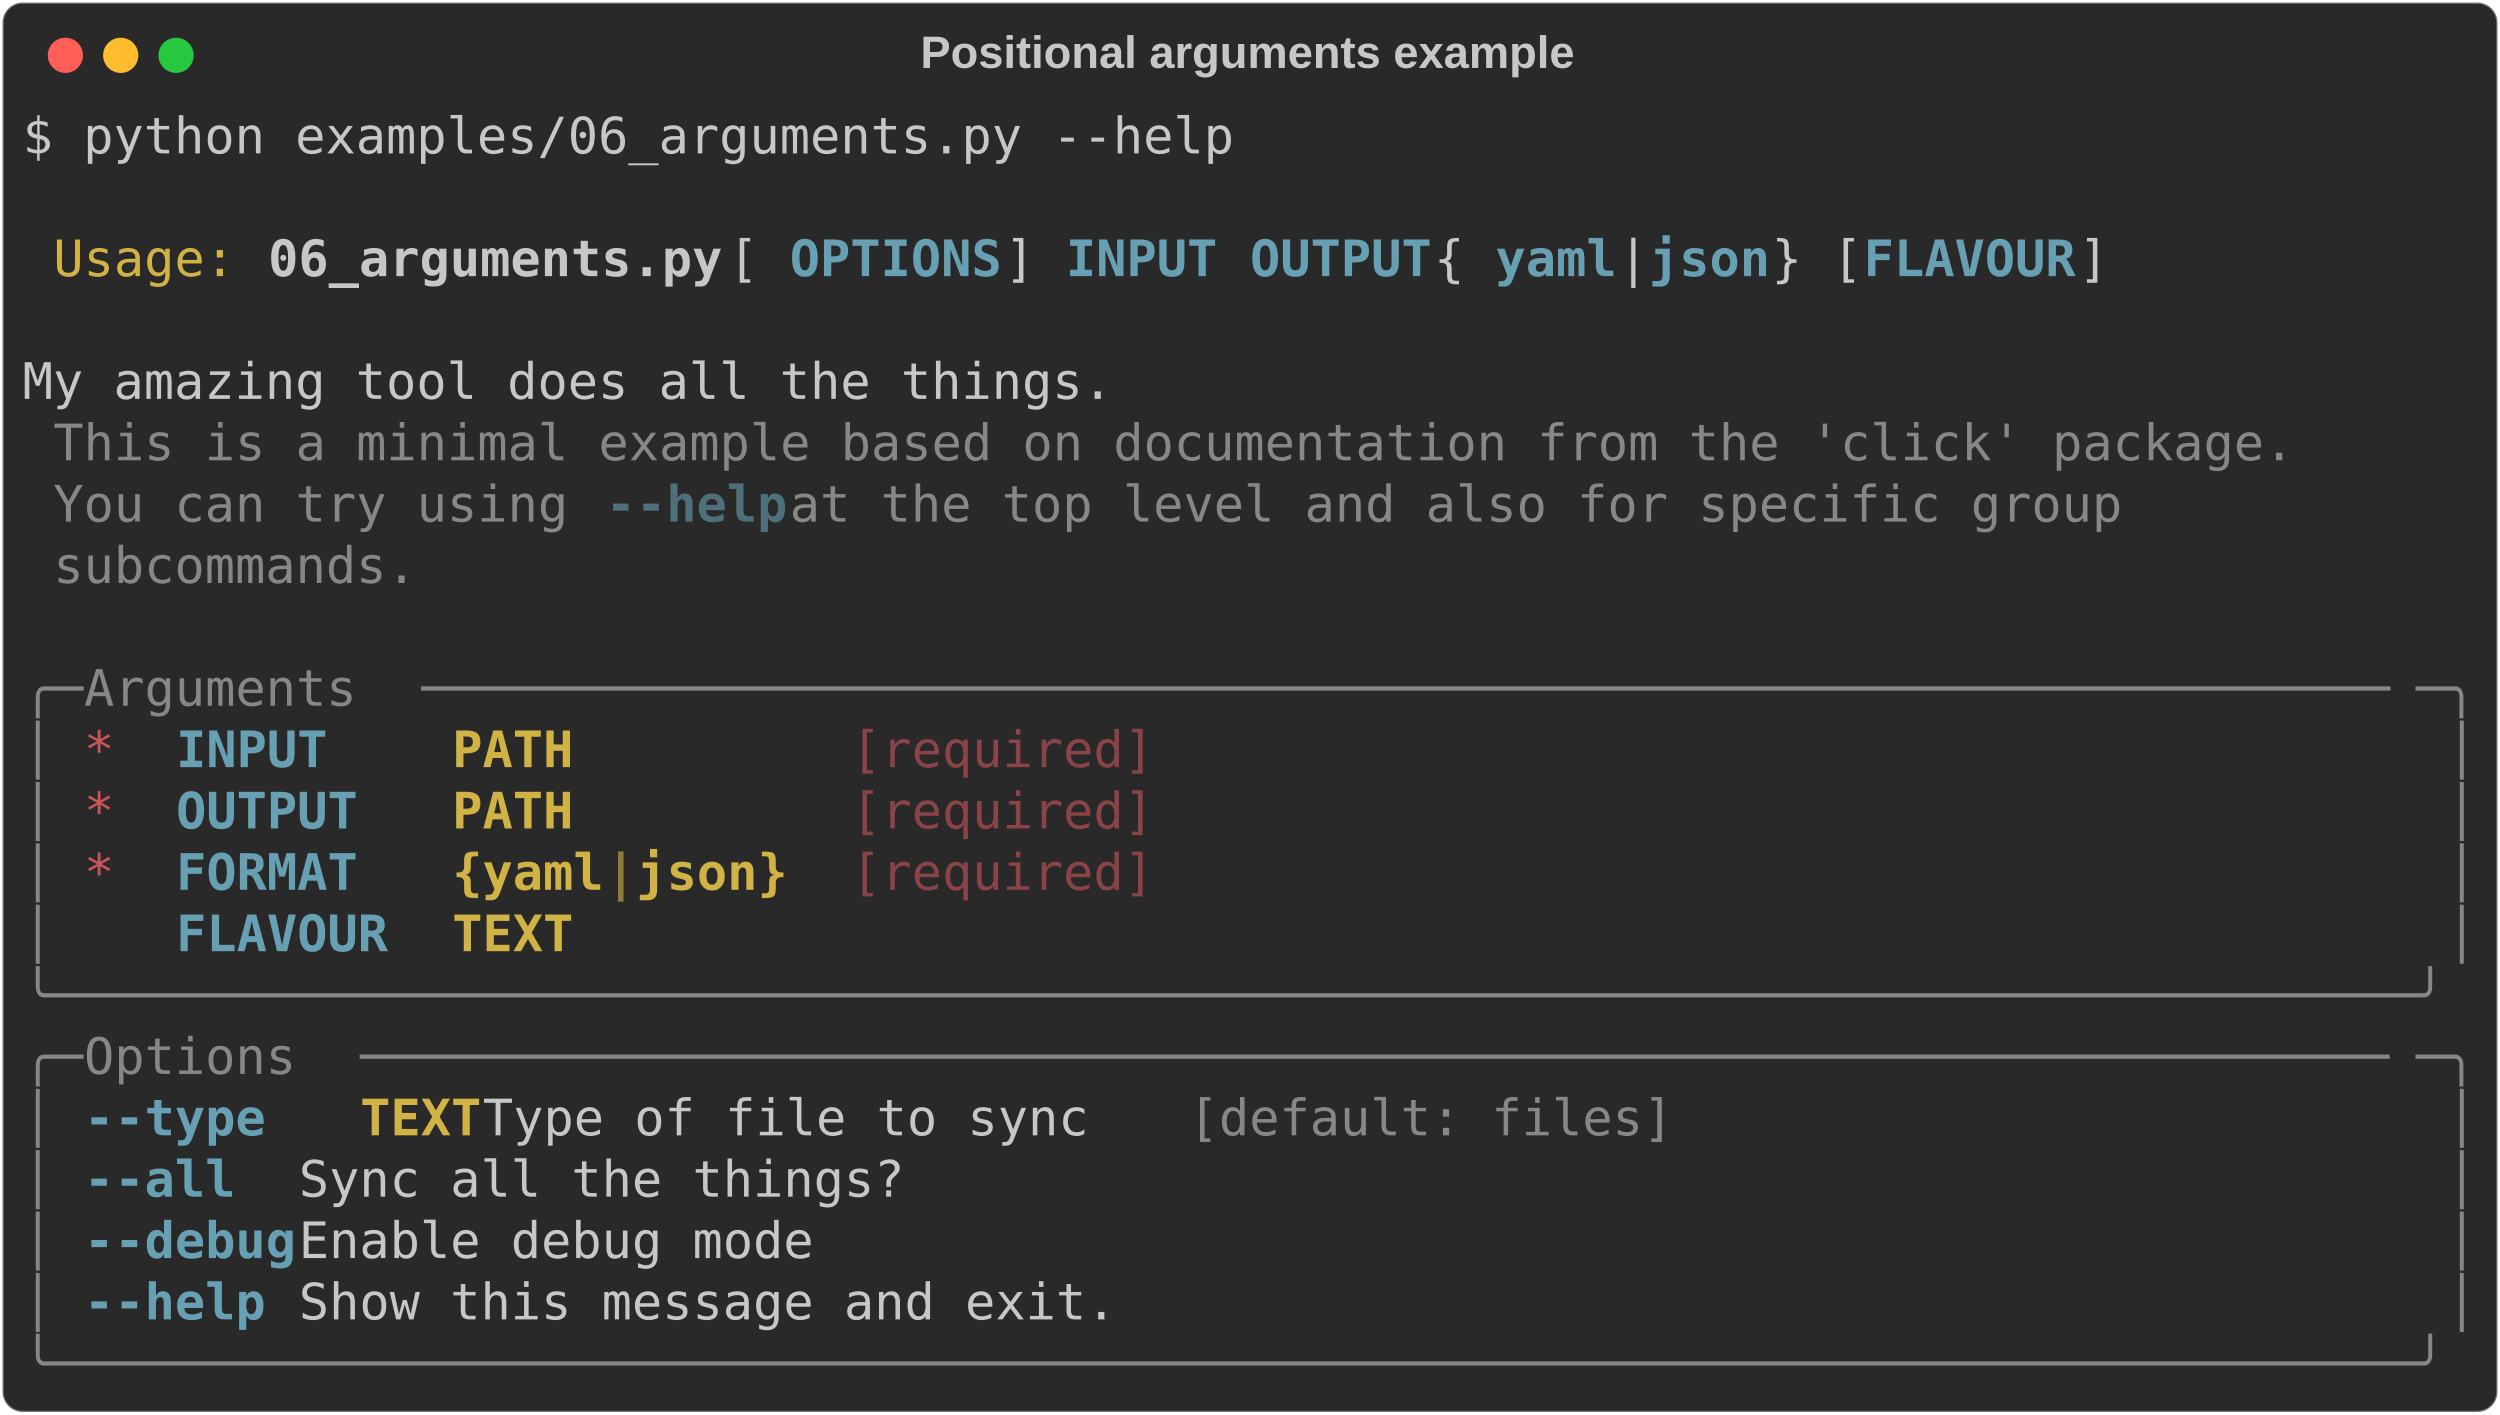
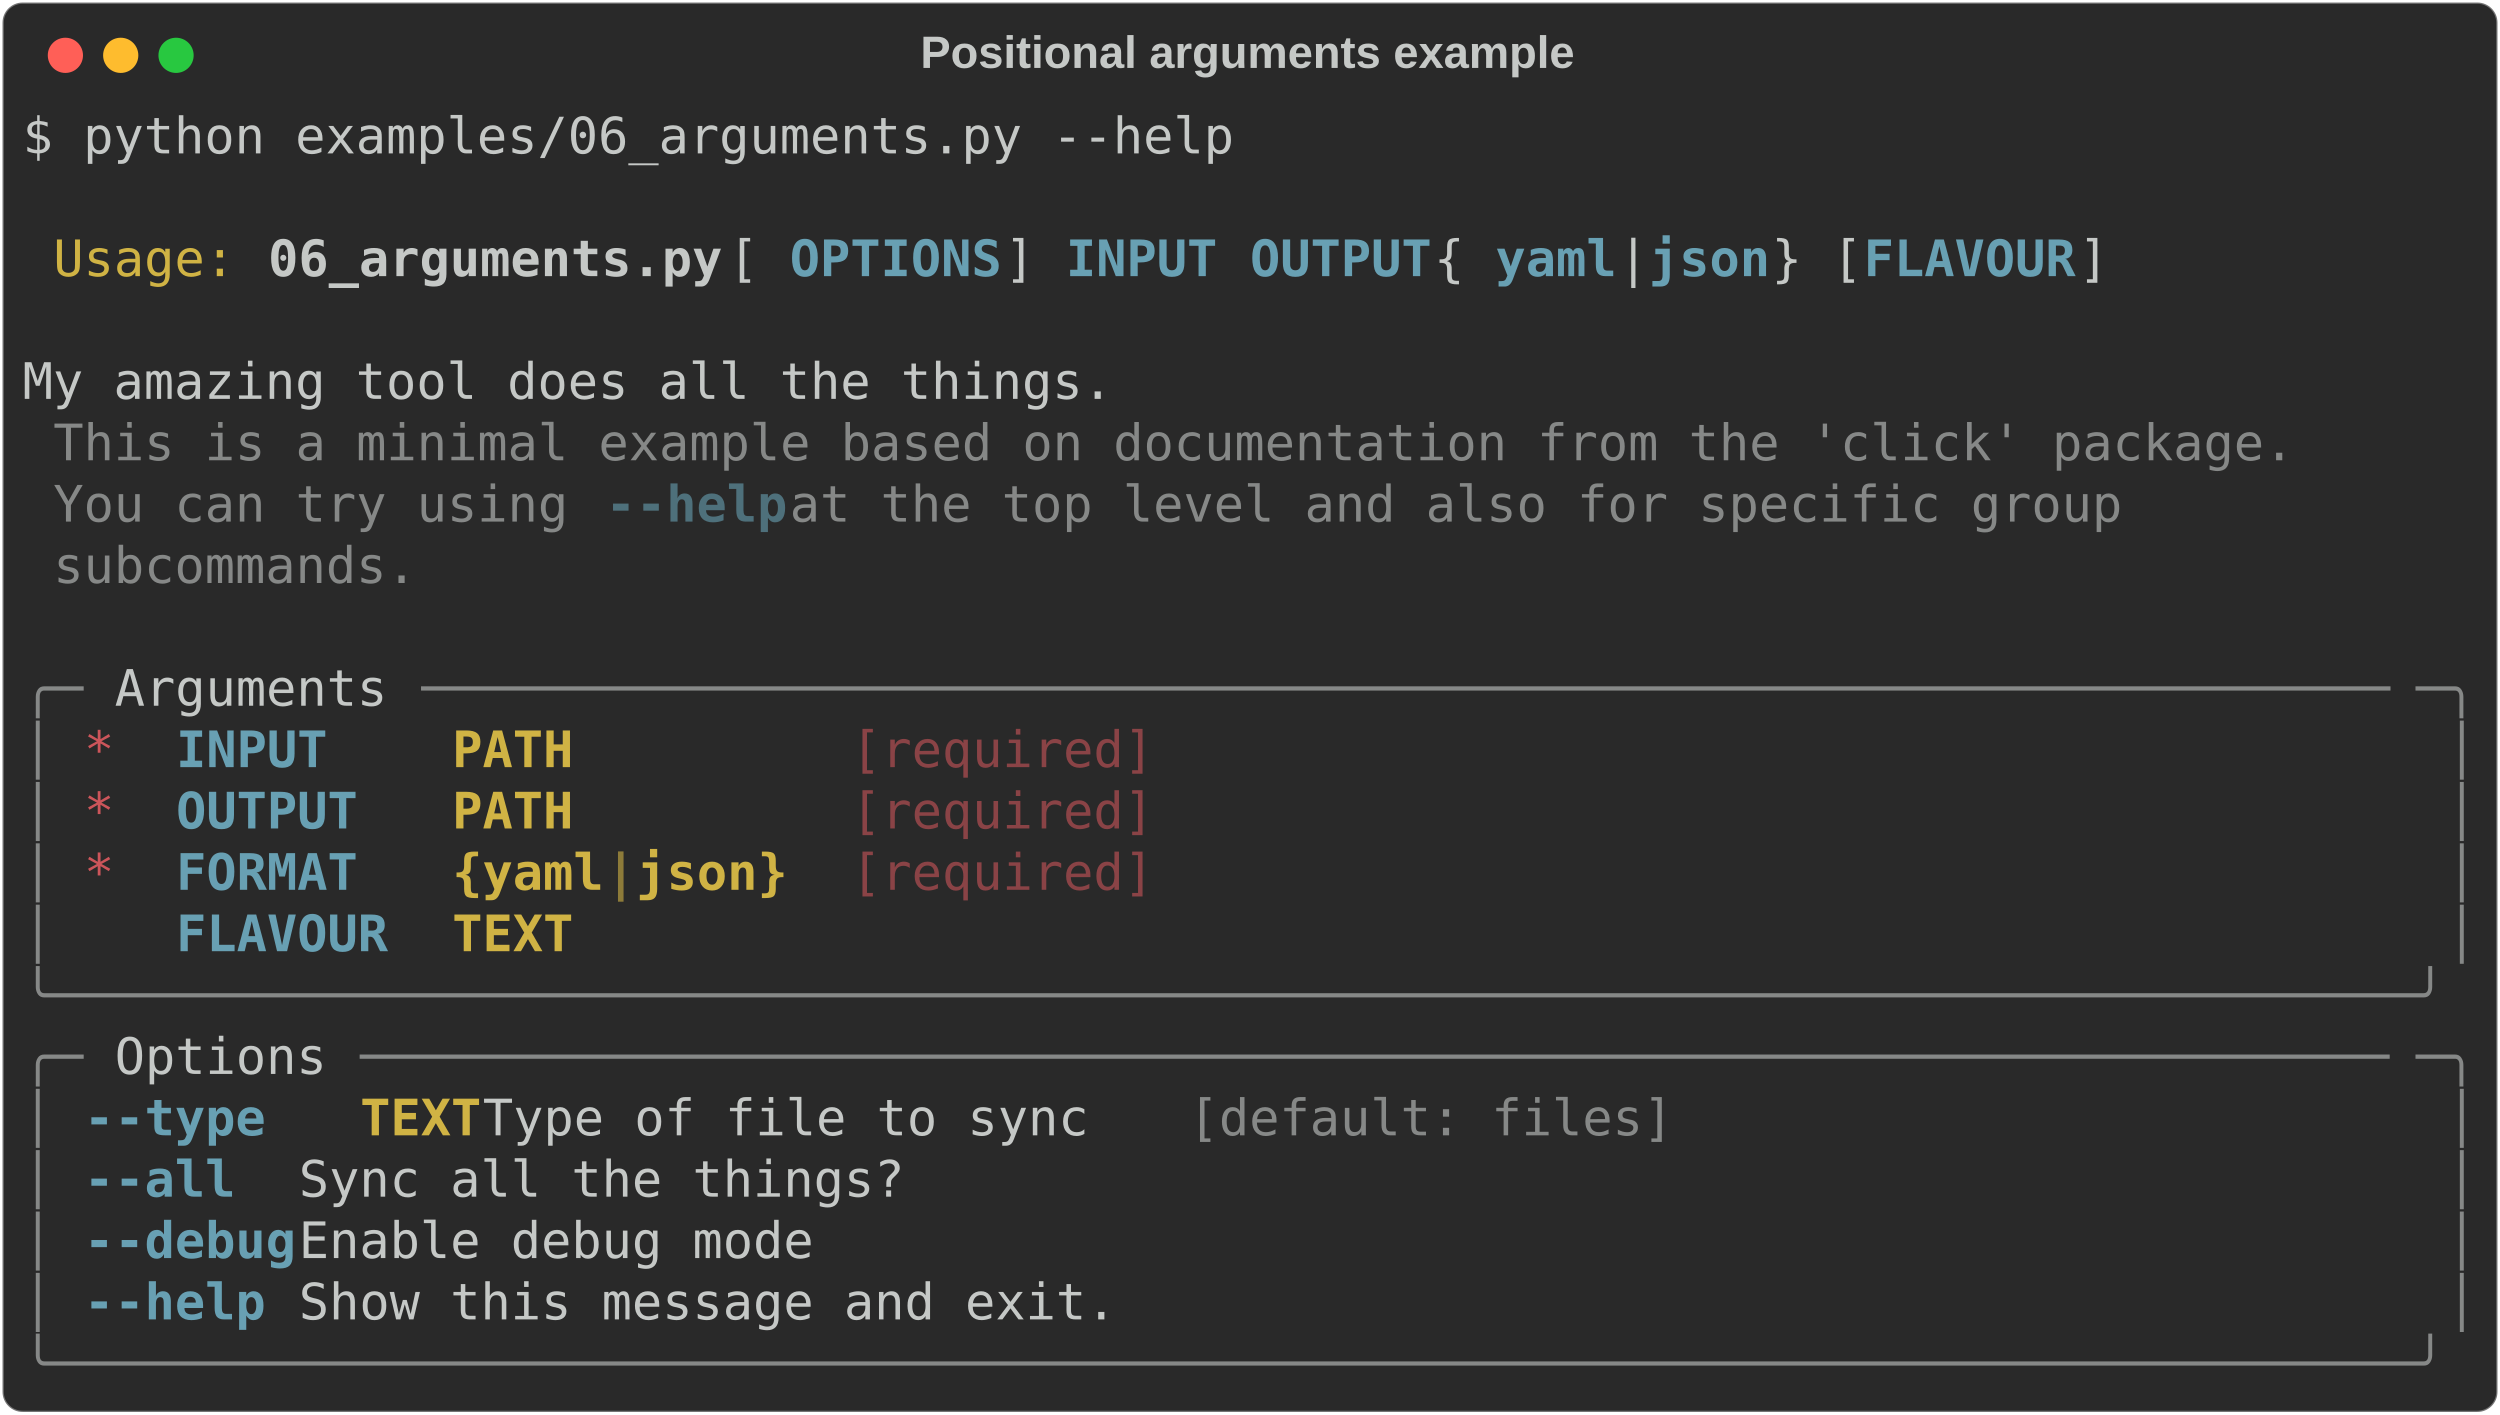
<svg xmlns="http://www.w3.org/2000/svg" class="rich-terminal" viewBox="0 0 994 562.4">
  <style>

    @font-face {
        font-family: "Fira Code";
        src: local("FiraCode-Regular"),
                url("https://cdnjs.cloudflare.com/ajax/libs/firacode/6.2.0/woff2/FiraCode-Regular.woff2") format("woff2"),
                url("https://cdnjs.cloudflare.com/ajax/libs/firacode/6.2.0/woff/FiraCode-Regular.woff") format("woff");
        font-style: normal;
        font-weight: 400;
    }
    @font-face {
        font-family: "Fira Code";
        src: local("FiraCode-Bold"),
                url("https://cdnjs.cloudflare.com/ajax/libs/firacode/6.2.0/woff2/FiraCode-Bold.woff2") format("woff2"),
                url("https://cdnjs.cloudflare.com/ajax/libs/firacode/6.2.0/woff/FiraCode-Bold.woff") format("woff");
        font-style: bold;
        font-weight: 700;
    }

-     .terminal-3012640131-matrix {
+     .terminal-1043487793-matrix {
        font-family: Fira Code, monospace;
        font-size: 20px;
        line-height: 24.4px;
        font-variant-east-asian: full-width;
    }

-     .terminal-3012640131-title {
+     .terminal-1043487793-title {
        font-size: 18px;
        font-weight: bold;
        font-family: arial;
    }

-     .terminal-3012640131-r1 { fill: #c5c8c6 }
- .terminal-3012640131-r2 { fill: #d0b344 }
- .terminal-3012640131-r3 { fill: #c5c8c6;font-weight: bold }
- .terminal-3012640131-r4 { fill: #68a0b3;font-weight: bold }
- .terminal-3012640131-r5 { fill: #868887 }
- .terminal-3012640131-r6 { fill: #4e707b;font-weight: bold }
- .terminal-3012640131-r7 { fill: #cc555a }
- .terminal-3012640131-r8 { fill: #d0b344;font-weight: bold }
- .terminal-3012640131-r9 { fill: #8a4346 }
- .terminal-3012640131-r10 { fill: #8d7b39;font-weight: bold }
+     .terminal-1043487793-r1 { fill: #c5c8c6 }
+ .terminal-1043487793-r2 { fill: #d0b344 }
+ .terminal-1043487793-r3 { fill: #c5c8c6;font-weight: bold }
+ .terminal-1043487793-r4 { fill: #68a0b3;font-weight: bold }
+ .terminal-1043487793-r5 { fill: #868887 }
+ .terminal-1043487793-r6 { fill: #4e707b;font-weight: bold }
+ .terminal-1043487793-r7 { fill: #cc555a }
+ .terminal-1043487793-r8 { fill: #d0b344;font-weight: bold }
+ .terminal-1043487793-r9 { fill: #8a4346 }
+ .terminal-1043487793-r10 { fill: #8d7b39;font-weight: bold }
    </style>
  <defs>
-     <clipPath id="terminal-3012640131-clip-terminal">
+     <clipPath id="terminal-1043487793-clip-terminal">
      <rect x="0" y="0" width="975.0" height="511.4" />
    </clipPath>
-     <clipPath id="terminal-3012640131-line-0">
+     <clipPath id="terminal-1043487793-line-0">
      <rect x="0" y="1.5" width="976" height="24.65" />
    </clipPath>
-     <clipPath id="terminal-3012640131-line-1">
+     <clipPath id="terminal-1043487793-line-1">
      <rect x="0" y="25.9" width="976" height="24.65" />
    </clipPath>
-     <clipPath id="terminal-3012640131-line-2">
+     <clipPath id="terminal-1043487793-line-2">
      <rect x="0" y="50.3" width="976" height="24.65" />
    </clipPath>
-     <clipPath id="terminal-3012640131-line-3">
+     <clipPath id="terminal-1043487793-line-3">
      <rect x="0" y="74.7" width="976" height="24.65" />
    </clipPath>
-     <clipPath id="terminal-3012640131-line-4">
+     <clipPath id="terminal-1043487793-line-4">
      <rect x="0" y="99.1" width="976" height="24.65" />
    </clipPath>
-     <clipPath id="terminal-3012640131-line-5">
+     <clipPath id="terminal-1043487793-line-5">
      <rect x="0" y="123.5" width="976" height="24.65" />
    </clipPath>
-     <clipPath id="terminal-3012640131-line-6">
+     <clipPath id="terminal-1043487793-line-6">
      <rect x="0" y="147.9" width="976" height="24.65" />
    </clipPath>
-     <clipPath id="terminal-3012640131-line-7">
+     <clipPath id="terminal-1043487793-line-7">
      <rect x="0" y="172.3" width="976" height="24.65" />
    </clipPath>
-     <clipPath id="terminal-3012640131-line-8">
+     <clipPath id="terminal-1043487793-line-8">
      <rect x="0" y="196.7" width="976" height="24.65" />
    </clipPath>
-     <clipPath id="terminal-3012640131-line-9">
+     <clipPath id="terminal-1043487793-line-9">
      <rect x="0" y="221.1" width="976" height="24.65" />
    </clipPath>
-     <clipPath id="terminal-3012640131-line-10">
+     <clipPath id="terminal-1043487793-line-10">
      <rect x="0" y="245.5" width="976" height="24.65" />
    </clipPath>
-     <clipPath id="terminal-3012640131-line-11">
+     <clipPath id="terminal-1043487793-line-11">
      <rect x="0" y="269.9" width="976" height="24.65" />
    </clipPath>
-     <clipPath id="terminal-3012640131-line-12">
+     <clipPath id="terminal-1043487793-line-12">
      <rect x="0" y="294.3" width="976" height="24.65" />
    </clipPath>
-     <clipPath id="terminal-3012640131-line-13">
+     <clipPath id="terminal-1043487793-line-13">
      <rect x="0" y="318.7" width="976" height="24.65" />
    </clipPath>
-     <clipPath id="terminal-3012640131-line-14">
+     <clipPath id="terminal-1043487793-line-14">
      <rect x="0" y="343.1" width="976" height="24.65" />
    </clipPath>
-     <clipPath id="terminal-3012640131-line-15">
+     <clipPath id="terminal-1043487793-line-15">
      <rect x="0" y="367.5" width="976" height="24.65" />
    </clipPath>
-     <clipPath id="terminal-3012640131-line-16">
+     <clipPath id="terminal-1043487793-line-16">
      <rect x="0" y="391.9" width="976" height="24.65" />
    </clipPath>
-     <clipPath id="terminal-3012640131-line-17">
+     <clipPath id="terminal-1043487793-line-17">
      <rect x="0" y="416.3" width="976" height="24.65" />
    </clipPath>
-     <clipPath id="terminal-3012640131-line-18">
+     <clipPath id="terminal-1043487793-line-18">
      <rect x="0" y="440.7" width="976" height="24.65" />
    </clipPath>
-     <clipPath id="terminal-3012640131-line-19">
+     <clipPath id="terminal-1043487793-line-19">
      <rect x="0" y="465.1" width="976" height="24.65" />
    </clipPath>
  </defs>
  <rect fill="#292929" stroke="rgba(255,255,255,0.35)" stroke-width="1" x="1" y="1" width="992" height="560.4" rx="8" />
-   <text class="terminal-3012640131-title" fill="#c5c8c6" text-anchor="middle" x="496" y="27">Positional arguments example</text>
+   <text class="terminal-1043487793-title" fill="#c5c8c6" text-anchor="middle" x="496" y="27">Positional arguments example</text>
  <g transform="translate(26,22)">
    <circle cx="0" cy="0" r="7" fill="#ff5f57" />
    <circle cx="22" cy="0" r="7" fill="#febc2e" />
    <circle cx="44" cy="0" r="7" fill="#28c840" />
  </g>
-   <g transform="translate(9, 41)" clip-path="url(#terminal-3012640131-clip-terminal)">
-     <g class="terminal-3012640131-matrix">
-       <text class="terminal-3012640131-r1" x="0" y="20" textLength="488" clip-path="url(#terminal-3012640131-line-0)">$ python examples/06_arguments.py --help</text>
-       <text class="terminal-3012640131-r1" x="976" y="20" textLength="12.2" clip-path="url(#terminal-3012640131-line-0)">
- </text>
-       <text class="terminal-3012640131-r1" x="976" y="44.4" textLength="12.2" clip-path="url(#terminal-3012640131-line-1)">
- </text>
-       <text class="terminal-3012640131-r2" x="12.2" y="68.8" textLength="73.2" clip-path="url(#terminal-3012640131-line-2)">Usage:</text>
-       <text class="terminal-3012640131-r3" x="97.6" y="68.8" textLength="183" clip-path="url(#terminal-3012640131-line-2)">06_arguments.py</text>
-       <text class="terminal-3012640131-r1" x="280.6" y="68.8" textLength="24.4" clip-path="url(#terminal-3012640131-line-2)"> [</text>
-       <text class="terminal-3012640131-r4" x="305" y="68.8" textLength="85.4" clip-path="url(#terminal-3012640131-line-2)">OPTIONS</text>
-       <text class="terminal-3012640131-r1" x="390.4" y="68.8" textLength="24.4" clip-path="url(#terminal-3012640131-line-2)">] </text>
-       <text class="terminal-3012640131-r4" x="414.8" y="68.8" textLength="61" clip-path="url(#terminal-3012640131-line-2)">INPUT</text>
-       <text class="terminal-3012640131-r4" x="488" y="68.8" textLength="73.2" clip-path="url(#terminal-3012640131-line-2)">OUTPUT</text>
-       <text class="terminal-3012640131-r1" x="561.2" y="68.8" textLength="24.4" clip-path="url(#terminal-3012640131-line-2)"> {</text>
-       <text class="terminal-3012640131-r4" x="585.6" y="68.8" textLength="48.8" clip-path="url(#terminal-3012640131-line-2)">yaml</text>
-       <text class="terminal-3012640131-r1" x="634.4" y="68.8" textLength="12.2" clip-path="url(#terminal-3012640131-line-2)">|</text>
-       <text class="terminal-3012640131-r4" x="646.6" y="68.8" textLength="48.8" clip-path="url(#terminal-3012640131-line-2)">json</text>
-       <text class="terminal-3012640131-r1" x="695.4" y="68.8" textLength="36.6" clip-path="url(#terminal-3012640131-line-2)">} [</text>
-       <text class="terminal-3012640131-r4" x="732" y="68.8" textLength="85.4" clip-path="url(#terminal-3012640131-line-2)">FLAVOUR</text>
-       <text class="terminal-3012640131-r1" x="817.4" y="68.8" textLength="158.6" clip-path="url(#terminal-3012640131-line-2)">]            </text>
-       <text class="terminal-3012640131-r1" x="976" y="68.8" textLength="12.2" clip-path="url(#terminal-3012640131-line-2)">
- </text>
-       <text class="terminal-3012640131-r1" x="976" y="93.2" textLength="12.2" clip-path="url(#terminal-3012640131-line-3)">
- </text>
-       <text class="terminal-3012640131-r1" x="0" y="117.6" textLength="976" clip-path="url(#terminal-3012640131-line-4)"> My amazing tool does all the things.                                           </text>
-       <text class="terminal-3012640131-r1" x="976" y="117.6" textLength="12.2" clip-path="url(#terminal-3012640131-line-4)">
- </text>
-       <text class="terminal-3012640131-r5" x="12.2" y="142" textLength="902.8" clip-path="url(#terminal-3012640131-line-5)">This is a minimal example based on documentation from the 'click' package.</text>
-       <text class="terminal-3012640131-r1" x="976" y="142" textLength="12.2" clip-path="url(#terminal-3012640131-line-5)">
- </text>
-       <text class="terminal-3012640131-r5" x="12.2" y="166.4" textLength="219.6" clip-path="url(#terminal-3012640131-line-6)">You can try using </text>
-       <text class="terminal-3012640131-r6" x="231.8" y="166.4" textLength="73.2" clip-path="url(#terminal-3012640131-line-6)">--help</text>
-       <text class="terminal-3012640131-r5" x="305" y="166.4" textLength="561.2" clip-path="url(#terminal-3012640131-line-6)"> at the top level and also for specific group </text>
-       <text class="terminal-3012640131-r1" x="976" y="166.4" textLength="12.2" clip-path="url(#terminal-3012640131-line-6)">
- </text>
-       <text class="terminal-3012640131-r5" x="12.2" y="190.8" textLength="146.4" clip-path="url(#terminal-3012640131-line-7)">subcommands.</text>
-       <text class="terminal-3012640131-r1" x="976" y="190.8" textLength="12.2" clip-path="url(#terminal-3012640131-line-7)">
- </text>
-       <text class="terminal-3012640131-r1" x="976" y="215.2" textLength="12.2" clip-path="url(#terminal-3012640131-line-8)">
- </text>
-       <text class="terminal-3012640131-r5" x="0" y="239.6" textLength="24.4" clip-path="url(#terminal-3012640131-line-9)">╭─</text>
-       <text class="terminal-3012640131-r5" x="24.4" y="239.6" textLength="134.2" clip-path="url(#terminal-3012640131-line-9)"> Arguments </text>
-       <text class="terminal-3012640131-r5" x="158.6" y="239.6" textLength="793" clip-path="url(#terminal-3012640131-line-9)">─────────────────────────────────────────────────────────────────</text>
-       <text class="terminal-3012640131-r5" x="951.6" y="239.6" textLength="24.4" clip-path="url(#terminal-3012640131-line-9)">─╮</text>
-       <text class="terminal-3012640131-r1" x="976" y="239.6" textLength="12.2" clip-path="url(#terminal-3012640131-line-9)">
- </text>
-       <text class="terminal-3012640131-r5" x="0" y="264" textLength="12.2" clip-path="url(#terminal-3012640131-line-10)">│</text>
-       <text class="terminal-3012640131-r7" x="24.4" y="264" textLength="12.2" clip-path="url(#terminal-3012640131-line-10)">*</text>
-       <text class="terminal-3012640131-r4" x="61" y="264" textLength="85.4" clip-path="url(#terminal-3012640131-line-10)">INPUT  </text>
-       <text class="terminal-3012640131-r8" x="170.8" y="264" textLength="134.2" clip-path="url(#terminal-3012640131-line-10)">PATH       </text>
-       <text class="terminal-3012640131-r9" x="329.4" y="264" textLength="122" clip-path="url(#terminal-3012640131-line-10)">[required]</text>
-       <text class="terminal-3012640131-r5" x="963.8" y="264" textLength="12.2" clip-path="url(#terminal-3012640131-line-10)">│</text>
-       <text class="terminal-3012640131-r1" x="976" y="264" textLength="12.2" clip-path="url(#terminal-3012640131-line-10)">
- </text>
-       <text class="terminal-3012640131-r5" x="0" y="288.4" textLength="12.2" clip-path="url(#terminal-3012640131-line-11)">│</text>
-       <text class="terminal-3012640131-r7" x="24.4" y="288.4" textLength="12.2" clip-path="url(#terminal-3012640131-line-11)">*</text>
-       <text class="terminal-3012640131-r4" x="61" y="288.4" textLength="85.4" clip-path="url(#terminal-3012640131-line-11)">OUTPUT </text>
-       <text class="terminal-3012640131-r8" x="170.8" y="288.4" textLength="134.2" clip-path="url(#terminal-3012640131-line-11)">PATH       </text>
-       <text class="terminal-3012640131-r9" x="329.4" y="288.4" textLength="122" clip-path="url(#terminal-3012640131-line-11)">[required]</text>
-       <text class="terminal-3012640131-r5" x="963.8" y="288.4" textLength="12.2" clip-path="url(#terminal-3012640131-line-11)">│</text>
-       <text class="terminal-3012640131-r1" x="976" y="288.4" textLength="12.2" clip-path="url(#terminal-3012640131-line-11)">
- </text>
-       <text class="terminal-3012640131-r5" x="0" y="312.8" textLength="12.2" clip-path="url(#terminal-3012640131-line-12)">│</text>
-       <text class="terminal-3012640131-r7" x="24.4" y="312.8" textLength="12.2" clip-path="url(#terminal-3012640131-line-12)">*</text>
-       <text class="terminal-3012640131-r4" x="61" y="312.8" textLength="85.4" clip-path="url(#terminal-3012640131-line-12)">FORMAT </text>
-       <text class="terminal-3012640131-r8" x="170.8" y="312.8" textLength="61" clip-path="url(#terminal-3012640131-line-12)">{yaml</text>
-       <text class="terminal-3012640131-r10" x="231.8" y="312.8" textLength="12.2" clip-path="url(#terminal-3012640131-line-12)">|</text>
-       <text class="terminal-3012640131-r8" x="244" y="312.8" textLength="61" clip-path="url(#terminal-3012640131-line-12)">json}</text>
-       <text class="terminal-3012640131-r9" x="329.4" y="312.8" textLength="122" clip-path="url(#terminal-3012640131-line-12)">[required]</text>
-       <text class="terminal-3012640131-r5" x="963.8" y="312.8" textLength="12.2" clip-path="url(#terminal-3012640131-line-12)">│</text>
-       <text class="terminal-3012640131-r1" x="976" y="312.8" textLength="12.2" clip-path="url(#terminal-3012640131-line-12)">
- </text>
-       <text class="terminal-3012640131-r5" x="0" y="337.2" textLength="12.2" clip-path="url(#terminal-3012640131-line-13)">│</text>
-       <text class="terminal-3012640131-r4" x="61" y="337.2" textLength="85.4" clip-path="url(#terminal-3012640131-line-13)">FLAVOUR</text>
-       <text class="terminal-3012640131-r8" x="170.8" y="337.2" textLength="134.2" clip-path="url(#terminal-3012640131-line-13)">TEXT       </text>
-       <text class="terminal-3012640131-r5" x="963.8" y="337.2" textLength="12.2" clip-path="url(#terminal-3012640131-line-13)">│</text>
-       <text class="terminal-3012640131-r1" x="976" y="337.2" textLength="12.2" clip-path="url(#terminal-3012640131-line-13)">
- </text>
-       <text class="terminal-3012640131-r5" x="0" y="361.6" textLength="976" clip-path="url(#terminal-3012640131-line-14)">╰──────────────────────────────────────────────────────────────────────────────╯</text>
-       <text class="terminal-3012640131-r1" x="976" y="361.6" textLength="12.2" clip-path="url(#terminal-3012640131-line-14)">
- </text>
-       <text class="terminal-3012640131-r5" x="0" y="386" textLength="24.4" clip-path="url(#terminal-3012640131-line-15)">╭─</text>
-       <text class="terminal-3012640131-r5" x="24.4" y="386" textLength="109.8" clip-path="url(#terminal-3012640131-line-15)"> Options </text>
-       <text class="terminal-3012640131-r5" x="134.2" y="386" textLength="817.4" clip-path="url(#terminal-3012640131-line-15)">───────────────────────────────────────────────────────────────────</text>
-       <text class="terminal-3012640131-r5" x="951.6" y="386" textLength="24.4" clip-path="url(#terminal-3012640131-line-15)">─╮</text>
-       <text class="terminal-3012640131-r1" x="976" y="386" textLength="12.2" clip-path="url(#terminal-3012640131-line-15)">
- </text>
-       <text class="terminal-3012640131-r5" x="0" y="410.4" textLength="12.2" clip-path="url(#terminal-3012640131-line-16)">│</text>
-       <text class="terminal-3012640131-r4" x="24.4" y="410.4" textLength="85.4" clip-path="url(#terminal-3012640131-line-16)">--type </text>
-       <text class="terminal-3012640131-r8" x="134.2" y="410.4" textLength="48.8" clip-path="url(#terminal-3012640131-line-16)">TEXT</text>
-       <text class="terminal-3012640131-r1" x="183" y="410.4" textLength="280.6" clip-path="url(#terminal-3012640131-line-16)">  Type of file to sync </text>
-       <text class="terminal-3012640131-r5" x="463.6" y="410.4" textLength="195.2" clip-path="url(#terminal-3012640131-line-16)">[default: files]</text>
-       <text class="terminal-3012640131-r5" x="963.8" y="410.4" textLength="12.2" clip-path="url(#terminal-3012640131-line-16)">│</text>
-       <text class="terminal-3012640131-r1" x="976" y="410.4" textLength="12.2" clip-path="url(#terminal-3012640131-line-16)">
- </text>
-       <text class="terminal-3012640131-r5" x="0" y="434.8" textLength="12.2" clip-path="url(#terminal-3012640131-line-17)">│</text>
-       <text class="terminal-3012640131-r4" x="24.4" y="434.8" textLength="85.4" clip-path="url(#terminal-3012640131-line-17)">--all  </text>
-       <text class="terminal-3012640131-r1" x="109.8" y="434.8" textLength="854" clip-path="url(#terminal-3012640131-line-17)">        Sync all the things?                                          </text>
-       <text class="terminal-3012640131-r5" x="963.8" y="434.8" textLength="12.2" clip-path="url(#terminal-3012640131-line-17)">│</text>
-       <text class="terminal-3012640131-r1" x="976" y="434.8" textLength="12.2" clip-path="url(#terminal-3012640131-line-17)">
- </text>
-       <text class="terminal-3012640131-r5" x="0" y="459.2" textLength="12.2" clip-path="url(#terminal-3012640131-line-18)">│</text>
-       <text class="terminal-3012640131-r4" x="24.4" y="459.2" textLength="85.4" clip-path="url(#terminal-3012640131-line-18)">--debug</text>
-       <text class="terminal-3012640131-r1" x="109.8" y="459.2" textLength="854" clip-path="url(#terminal-3012640131-line-18)">        Enable debug mode                                             </text>
-       <text class="terminal-3012640131-r5" x="963.8" y="459.2" textLength="12.2" clip-path="url(#terminal-3012640131-line-18)">│</text>
-       <text class="terminal-3012640131-r1" x="976" y="459.2" textLength="12.2" clip-path="url(#terminal-3012640131-line-18)">
- </text>
-       <text class="terminal-3012640131-r5" x="0" y="483.6" textLength="12.2" clip-path="url(#terminal-3012640131-line-19)">│</text>
-       <text class="terminal-3012640131-r4" x="24.4" y="483.6" textLength="85.4" clip-path="url(#terminal-3012640131-line-19)">--help </text>
-       <text class="terminal-3012640131-r1" x="109.8" y="483.6" textLength="854" clip-path="url(#terminal-3012640131-line-19)">        Show this message and exit.                                   </text>
-       <text class="terminal-3012640131-r5" x="963.8" y="483.6" textLength="12.2" clip-path="url(#terminal-3012640131-line-19)">│</text>
-       <text class="terminal-3012640131-r1" x="976" y="483.6" textLength="12.2" clip-path="url(#terminal-3012640131-line-19)">
- </text>
-       <text class="terminal-3012640131-r5" x="0" y="508" textLength="976" clip-path="url(#terminal-3012640131-line-20)">╰──────────────────────────────────────────────────────────────────────────────╯</text>
-       <text class="terminal-3012640131-r1" x="976" y="508" textLength="12.2" clip-path="url(#terminal-3012640131-line-20)">
+   <g transform="translate(9, 41)" clip-path="url(#terminal-1043487793-clip-terminal)">
+     <g class="terminal-1043487793-matrix">
+       <text class="terminal-1043487793-r1" x="0" y="20" textLength="488" clip-path="url(#terminal-1043487793-line-0)">$ python examples/06_arguments.py --help</text>
+       <text class="terminal-1043487793-r1" x="976" y="20" textLength="12.2" clip-path="url(#terminal-1043487793-line-0)">
+ </text>
+       <text class="terminal-1043487793-r1" x="976" y="44.4" textLength="12.2" clip-path="url(#terminal-1043487793-line-1)">
+ </text>
+       <text class="terminal-1043487793-r2" x="12.2" y="68.8" textLength="73.2" clip-path="url(#terminal-1043487793-line-2)">Usage:</text>
+       <text class="terminal-1043487793-r3" x="97.6" y="68.8" textLength="183" clip-path="url(#terminal-1043487793-line-2)">06_arguments.py</text>
+       <text class="terminal-1043487793-r1" x="280.6" y="68.8" textLength="24.4" clip-path="url(#terminal-1043487793-line-2)"> [</text>
+       <text class="terminal-1043487793-r4" x="305" y="68.8" textLength="85.4" clip-path="url(#terminal-1043487793-line-2)">OPTIONS</text>
+       <text class="terminal-1043487793-r1" x="390.4" y="68.8" textLength="24.4" clip-path="url(#terminal-1043487793-line-2)">] </text>
+       <text class="terminal-1043487793-r4" x="414.8" y="68.8" textLength="61" clip-path="url(#terminal-1043487793-line-2)">INPUT</text>
+       <text class="terminal-1043487793-r4" x="488" y="68.8" textLength="73.2" clip-path="url(#terminal-1043487793-line-2)">OUTPUT</text>
+       <text class="terminal-1043487793-r1" x="561.2" y="68.8" textLength="24.4" clip-path="url(#terminal-1043487793-line-2)"> {</text>
+       <text class="terminal-1043487793-r4" x="585.6" y="68.8" textLength="48.8" clip-path="url(#terminal-1043487793-line-2)">yaml</text>
+       <text class="terminal-1043487793-r1" x="634.4" y="68.8" textLength="12.2" clip-path="url(#terminal-1043487793-line-2)">|</text>
+       <text class="terminal-1043487793-r4" x="646.6" y="68.8" textLength="48.8" clip-path="url(#terminal-1043487793-line-2)">json</text>
+       <text class="terminal-1043487793-r1" x="695.4" y="68.8" textLength="36.6" clip-path="url(#terminal-1043487793-line-2)">} [</text>
+       <text class="terminal-1043487793-r4" x="732" y="68.8" textLength="85.4" clip-path="url(#terminal-1043487793-line-2)">FLAVOUR</text>
+       <text class="terminal-1043487793-r1" x="817.4" y="68.8" textLength="158.6" clip-path="url(#terminal-1043487793-line-2)">]            </text>
+       <text class="terminal-1043487793-r1" x="976" y="68.8" textLength="12.2" clip-path="url(#terminal-1043487793-line-2)">
+ </text>
+       <text class="terminal-1043487793-r1" x="976" y="93.2" textLength="12.2" clip-path="url(#terminal-1043487793-line-3)">
+ </text>
+       <text class="terminal-1043487793-r1" x="0" y="117.6" textLength="976" clip-path="url(#terminal-1043487793-line-4)"> My amazing tool does all the things.                                           </text>
+       <text class="terminal-1043487793-r1" x="976" y="117.6" textLength="12.2" clip-path="url(#terminal-1043487793-line-4)">
+ </text>
+       <text class="terminal-1043487793-r5" x="12.2" y="142" textLength="902.8" clip-path="url(#terminal-1043487793-line-5)">This is a minimal example based on documentation from the 'click' package.</text>
+       <text class="terminal-1043487793-r1" x="976" y="142" textLength="12.2" clip-path="url(#terminal-1043487793-line-5)">
+ </text>
+       <text class="terminal-1043487793-r5" x="12.2" y="166.4" textLength="219.6" clip-path="url(#terminal-1043487793-line-6)">You can try using </text>
+       <text class="terminal-1043487793-r6" x="231.8" y="166.4" textLength="73.2" clip-path="url(#terminal-1043487793-line-6)">--help</text>
+       <text class="terminal-1043487793-r5" x="305" y="166.4" textLength="561.2" clip-path="url(#terminal-1043487793-line-6)"> at the top level and also for specific group </text>
+       <text class="terminal-1043487793-r1" x="976" y="166.4" textLength="12.2" clip-path="url(#terminal-1043487793-line-6)">
+ </text>
+       <text class="terminal-1043487793-r5" x="12.2" y="190.8" textLength="146.4" clip-path="url(#terminal-1043487793-line-7)">subcommands.</text>
+       <text class="terminal-1043487793-r1" x="976" y="190.8" textLength="12.2" clip-path="url(#terminal-1043487793-line-7)">
+ </text>
+       <text class="terminal-1043487793-r1" x="976" y="215.2" textLength="12.2" clip-path="url(#terminal-1043487793-line-8)">
+ </text>
+       <text class="terminal-1043487793-r5" x="0" y="239.6" textLength="24.4" clip-path="url(#terminal-1043487793-line-9)">╭─</text>
+       <text class="terminal-1043487793-r1" x="36.6" y="239.6" textLength="109.8" clip-path="url(#terminal-1043487793-line-9)">Arguments</text>
+       <text class="terminal-1043487793-r5" x="158.6" y="239.6" textLength="793" clip-path="url(#terminal-1043487793-line-9)">─────────────────────────────────────────────────────────────────</text>
+       <text class="terminal-1043487793-r5" x="951.6" y="239.6" textLength="24.4" clip-path="url(#terminal-1043487793-line-9)">─╮</text>
+       <text class="terminal-1043487793-r1" x="976" y="239.6" textLength="12.2" clip-path="url(#terminal-1043487793-line-9)">
+ </text>
+       <text class="terminal-1043487793-r5" x="0" y="264" textLength="12.2" clip-path="url(#terminal-1043487793-line-10)">│</text>
+       <text class="terminal-1043487793-r7" x="24.4" y="264" textLength="12.2" clip-path="url(#terminal-1043487793-line-10)">*</text>
+       <text class="terminal-1043487793-r4" x="61" y="264" textLength="85.4" clip-path="url(#terminal-1043487793-line-10)">INPUT  </text>
+       <text class="terminal-1043487793-r8" x="170.8" y="264" textLength="134.2" clip-path="url(#terminal-1043487793-line-10)">PATH       </text>
+       <text class="terminal-1043487793-r9" x="329.4" y="264" textLength="122" clip-path="url(#terminal-1043487793-line-10)">[required]</text>
+       <text class="terminal-1043487793-r5" x="963.8" y="264" textLength="12.2" clip-path="url(#terminal-1043487793-line-10)">│</text>
+       <text class="terminal-1043487793-r1" x="976" y="264" textLength="12.2" clip-path="url(#terminal-1043487793-line-10)">
+ </text>
+       <text class="terminal-1043487793-r5" x="0" y="288.4" textLength="12.2" clip-path="url(#terminal-1043487793-line-11)">│</text>
+       <text class="terminal-1043487793-r7" x="24.4" y="288.4" textLength="12.2" clip-path="url(#terminal-1043487793-line-11)">*</text>
+       <text class="terminal-1043487793-r4" x="61" y="288.4" textLength="85.4" clip-path="url(#terminal-1043487793-line-11)">OUTPUT </text>
+       <text class="terminal-1043487793-r8" x="170.8" y="288.4" textLength="134.2" clip-path="url(#terminal-1043487793-line-11)">PATH       </text>
+       <text class="terminal-1043487793-r9" x="329.4" y="288.4" textLength="122" clip-path="url(#terminal-1043487793-line-11)">[required]</text>
+       <text class="terminal-1043487793-r5" x="963.8" y="288.4" textLength="12.2" clip-path="url(#terminal-1043487793-line-11)">│</text>
+       <text class="terminal-1043487793-r1" x="976" y="288.4" textLength="12.2" clip-path="url(#terminal-1043487793-line-11)">
+ </text>
+       <text class="terminal-1043487793-r5" x="0" y="312.8" textLength="12.2" clip-path="url(#terminal-1043487793-line-12)">│</text>
+       <text class="terminal-1043487793-r7" x="24.4" y="312.8" textLength="12.2" clip-path="url(#terminal-1043487793-line-12)">*</text>
+       <text class="terminal-1043487793-r4" x="61" y="312.8" textLength="85.4" clip-path="url(#terminal-1043487793-line-12)">FORMAT </text>
+       <text class="terminal-1043487793-r8" x="170.8" y="312.8" textLength="61" clip-path="url(#terminal-1043487793-line-12)">{yaml</text>
+       <text class="terminal-1043487793-r10" x="231.8" y="312.8" textLength="12.2" clip-path="url(#terminal-1043487793-line-12)">|</text>
+       <text class="terminal-1043487793-r8" x="244" y="312.8" textLength="61" clip-path="url(#terminal-1043487793-line-12)">json}</text>
+       <text class="terminal-1043487793-r9" x="329.4" y="312.8" textLength="122" clip-path="url(#terminal-1043487793-line-12)">[required]</text>
+       <text class="terminal-1043487793-r5" x="963.8" y="312.8" textLength="12.2" clip-path="url(#terminal-1043487793-line-12)">│</text>
+       <text class="terminal-1043487793-r1" x="976" y="312.8" textLength="12.2" clip-path="url(#terminal-1043487793-line-12)">
+ </text>
+       <text class="terminal-1043487793-r5" x="0" y="337.2" textLength="12.2" clip-path="url(#terminal-1043487793-line-13)">│</text>
+       <text class="terminal-1043487793-r4" x="61" y="337.2" textLength="85.4" clip-path="url(#terminal-1043487793-line-13)">FLAVOUR</text>
+       <text class="terminal-1043487793-r8" x="170.8" y="337.2" textLength="134.2" clip-path="url(#terminal-1043487793-line-13)">TEXT       </text>
+       <text class="terminal-1043487793-r5" x="963.8" y="337.2" textLength="12.2" clip-path="url(#terminal-1043487793-line-13)">│</text>
+       <text class="terminal-1043487793-r1" x="976" y="337.2" textLength="12.2" clip-path="url(#terminal-1043487793-line-13)">
+ </text>
+       <text class="terminal-1043487793-r5" x="0" y="361.6" textLength="976" clip-path="url(#terminal-1043487793-line-14)">╰──────────────────────────────────────────────────────────────────────────────╯</text>
+       <text class="terminal-1043487793-r1" x="976" y="361.6" textLength="12.2" clip-path="url(#terminal-1043487793-line-14)">
+ </text>
+       <text class="terminal-1043487793-r5" x="0" y="386" textLength="24.4" clip-path="url(#terminal-1043487793-line-15)">╭─</text>
+       <text class="terminal-1043487793-r1" x="36.6" y="386" textLength="85.4" clip-path="url(#terminal-1043487793-line-15)">Options</text>
+       <text class="terminal-1043487793-r5" x="134.2" y="386" textLength="817.4" clip-path="url(#terminal-1043487793-line-15)">───────────────────────────────────────────────────────────────────</text>
+       <text class="terminal-1043487793-r5" x="951.6" y="386" textLength="24.4" clip-path="url(#terminal-1043487793-line-15)">─╮</text>
+       <text class="terminal-1043487793-r1" x="976" y="386" textLength="12.2" clip-path="url(#terminal-1043487793-line-15)">
+ </text>
+       <text class="terminal-1043487793-r5" x="0" y="410.4" textLength="12.2" clip-path="url(#terminal-1043487793-line-16)">│</text>
+       <text class="terminal-1043487793-r4" x="24.4" y="410.4" textLength="85.4" clip-path="url(#terminal-1043487793-line-16)">--type </text>
+       <text class="terminal-1043487793-r8" x="134.2" y="410.4" textLength="48.8" clip-path="url(#terminal-1043487793-line-16)">TEXT</text>
+       <text class="terminal-1043487793-r1" x="183" y="410.4" textLength="280.6" clip-path="url(#terminal-1043487793-line-16)">  Type of file to sync </text>
+       <text class="terminal-1043487793-r5" x="463.6" y="410.4" textLength="195.2" clip-path="url(#terminal-1043487793-line-16)">[default: files]</text>
+       <text class="terminal-1043487793-r5" x="963.8" y="410.4" textLength="12.2" clip-path="url(#terminal-1043487793-line-16)">│</text>
+       <text class="terminal-1043487793-r1" x="976" y="410.4" textLength="12.2" clip-path="url(#terminal-1043487793-line-16)">
+ </text>
+       <text class="terminal-1043487793-r5" x="0" y="434.8" textLength="12.2" clip-path="url(#terminal-1043487793-line-17)">│</text>
+       <text class="terminal-1043487793-r4" x="24.4" y="434.8" textLength="85.4" clip-path="url(#terminal-1043487793-line-17)">--all  </text>
+       <text class="terminal-1043487793-r1" x="109.8" y="434.8" textLength="854" clip-path="url(#terminal-1043487793-line-17)">        Sync all the things?                                          </text>
+       <text class="terminal-1043487793-r5" x="963.8" y="434.8" textLength="12.2" clip-path="url(#terminal-1043487793-line-17)">│</text>
+       <text class="terminal-1043487793-r1" x="976" y="434.8" textLength="12.2" clip-path="url(#terminal-1043487793-line-17)">
+ </text>
+       <text class="terminal-1043487793-r5" x="0" y="459.2" textLength="12.2" clip-path="url(#terminal-1043487793-line-18)">│</text>
+       <text class="terminal-1043487793-r4" x="24.4" y="459.2" textLength="85.4" clip-path="url(#terminal-1043487793-line-18)">--debug</text>
+       <text class="terminal-1043487793-r1" x="109.8" y="459.2" textLength="854" clip-path="url(#terminal-1043487793-line-18)">        Enable debug mode                                             </text>
+       <text class="terminal-1043487793-r5" x="963.8" y="459.2" textLength="12.2" clip-path="url(#terminal-1043487793-line-18)">│</text>
+       <text class="terminal-1043487793-r1" x="976" y="459.2" textLength="12.2" clip-path="url(#terminal-1043487793-line-18)">
+ </text>
+       <text class="terminal-1043487793-r5" x="0" y="483.6" textLength="12.2" clip-path="url(#terminal-1043487793-line-19)">│</text>
+       <text class="terminal-1043487793-r4" x="24.4" y="483.6" textLength="85.4" clip-path="url(#terminal-1043487793-line-19)">--help </text>
+       <text class="terminal-1043487793-r1" x="109.8" y="483.6" textLength="854" clip-path="url(#terminal-1043487793-line-19)">        Show this message and exit.                                   </text>
+       <text class="terminal-1043487793-r5" x="963.8" y="483.6" textLength="12.2" clip-path="url(#terminal-1043487793-line-19)">│</text>
+       <text class="terminal-1043487793-r1" x="976" y="483.6" textLength="12.2" clip-path="url(#terminal-1043487793-line-19)">
+ </text>
+       <text class="terminal-1043487793-r5" x="0" y="508" textLength="976" clip-path="url(#terminal-1043487793-line-20)">╰──────────────────────────────────────────────────────────────────────────────╯</text>
+       <text class="terminal-1043487793-r1" x="976" y="508" textLength="12.2" clip-path="url(#terminal-1043487793-line-20)">
</text>
    </g>
  </g>
</svg>
